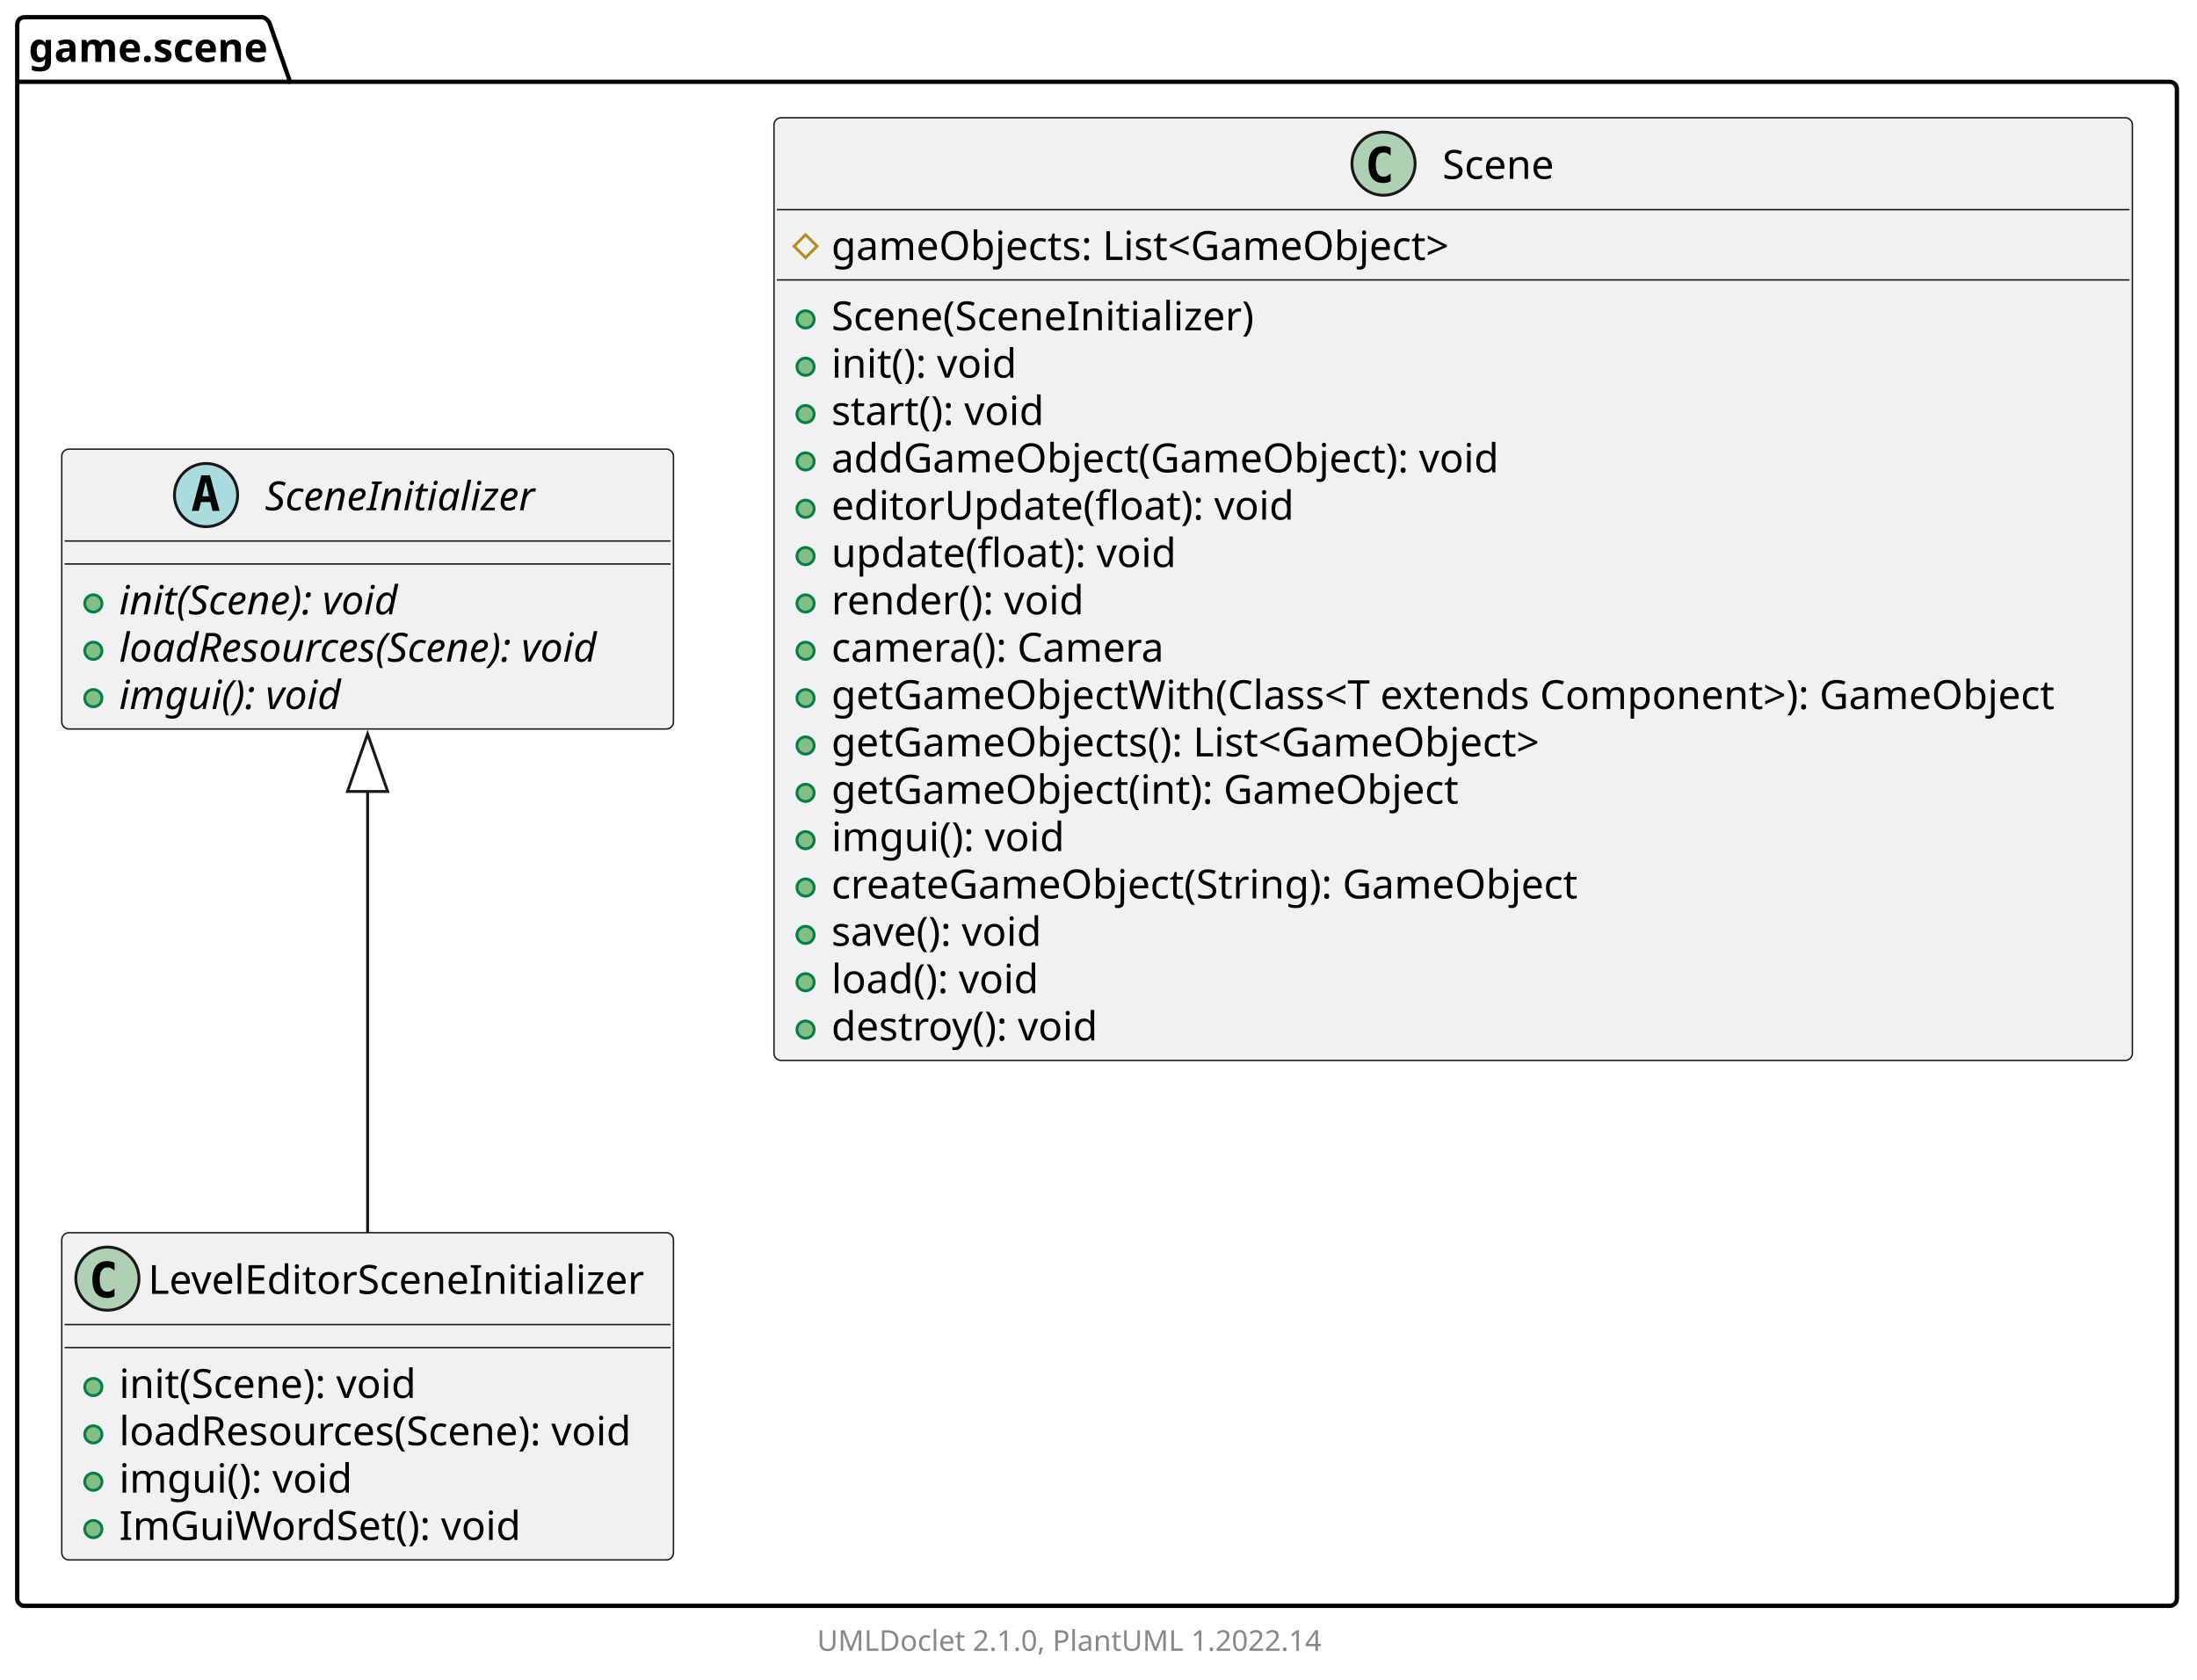
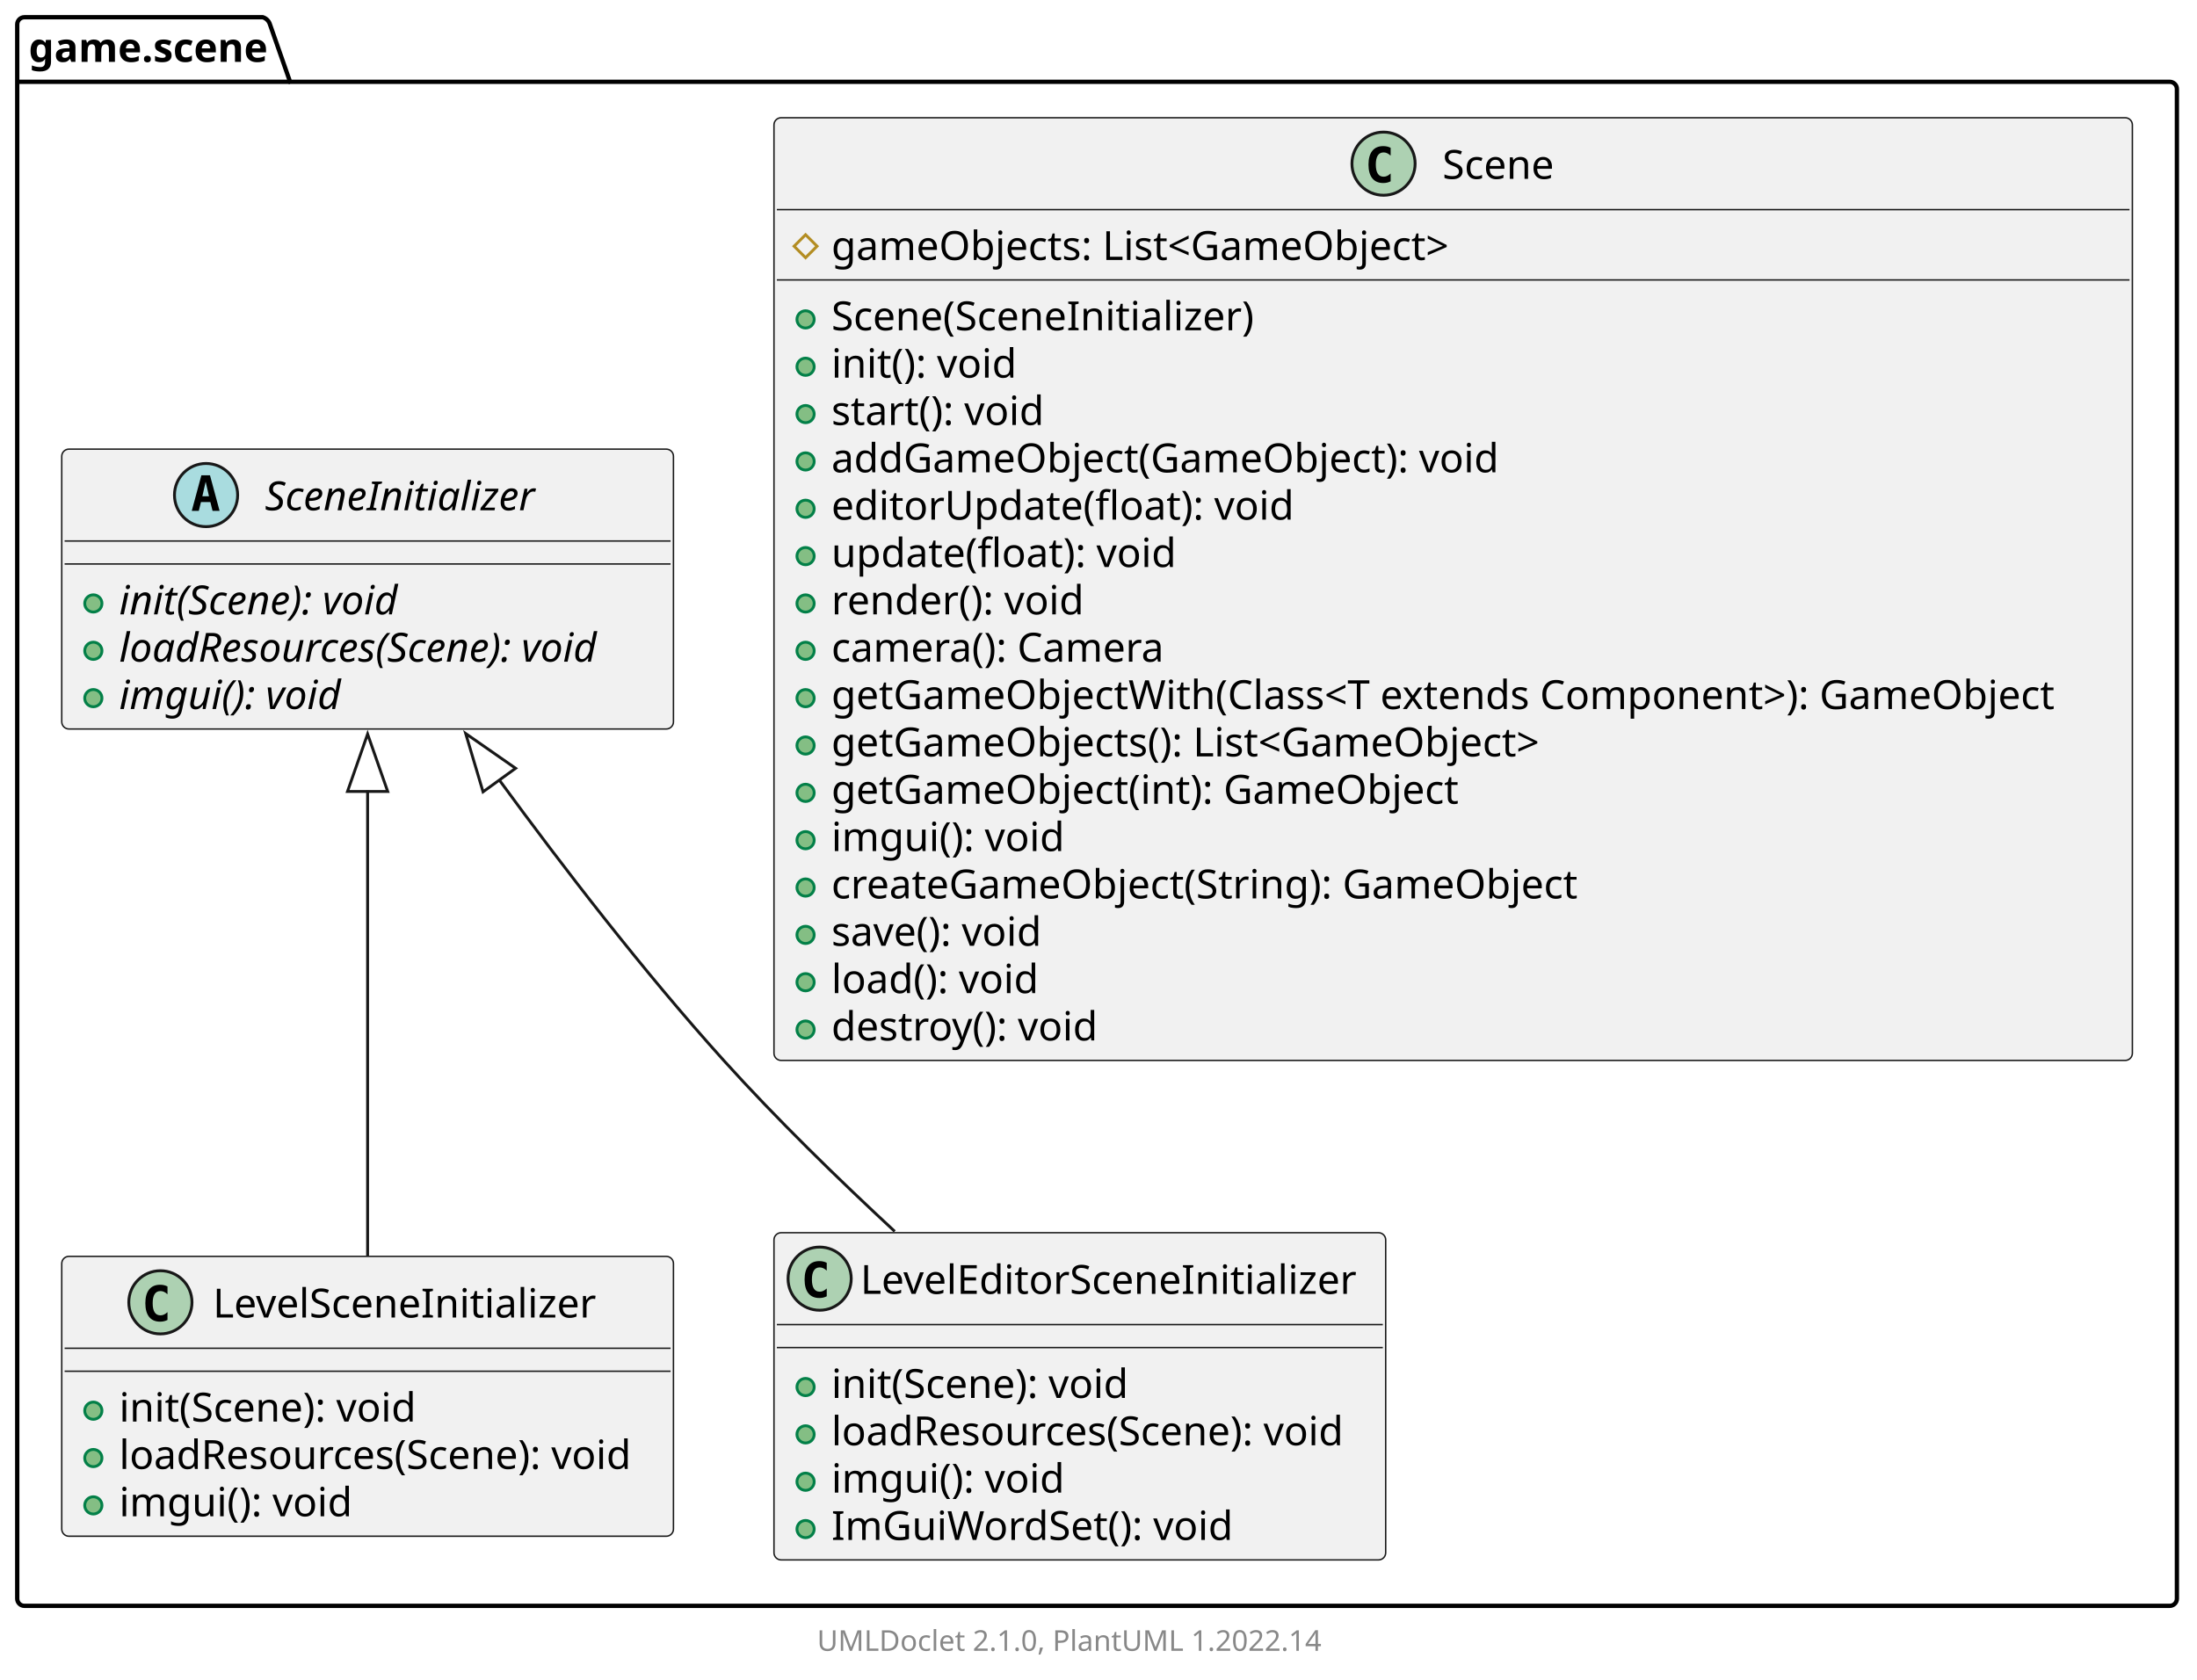
<svg xmlns="http://www.w3.org/2000/svg" xmlns:xlink="http://www.w3.org/1999/xlink" contentStyleType="text/css" height="585px" preserveAspectRatio="none" style="width:765px;height:585px;background:#FFFFFF;" version="1.1" viewBox="0 0 765 585" width="765px" zoomAndPan="magnify">
  <defs />
  <g>
    <g id="cluster_game.scene">
      <path d="M8.5,6 L91.5,6 A3.75,3.75 0 0 1 94,8.5 L101,28.488 L755.5,28.488 A2.5,2.5 0 0 1 758,30.988 L758,556.75 A2.5,2.5 0 0 1 755.5,559.25 L8.5,559.25 A2.5,2.5 0 0 1 6,556.75 L6,8.5 A2.5,2.5 0 0 1 8.5,6 " fill="none" style="stroke:#000000;stroke-width:1.5;" />
      <line style="stroke:#000000;stroke-width:1.5;" x1="6" x2="101" y1="28.488" y2="28.488" />
      <text fill="#000000" font-family="sans-serif" font-size="14" font-weight="bold" lengthAdjust="spacing" textLength="82" x="10" y="21.535">game.scene</text>
    </g>
+     <a href="LevelSceneInitializer.html" target="_top" title="LevelSceneInitializer.html" xlink:actuate="onRequest" xlink:href="LevelSceneInitializer.html" xlink:show="new" xlink:title="LevelSceneInitializer.html" xlink:type="simple">
+       <g id="elem_game.scene.LevelSceneInitializer">
+         <rect codeLine="3" fill="#F1F1F1" height="97.465" id="game.scene.LevelSceneInitializer" rx="2.5" ry="2.5" style="stroke:#181818;stroke-width:0.5;" width="213" x="21.5" y="437.54" />
+         <ellipse cx="55.85" cy="453.54" fill="#ADD1B2" rx="11" ry="11" style="stroke:#181818;stroke-width:1.0;" />
+         <path d="M58.323,459.683 Q57.742,459.982 57.103,460.131 Q56.464,460.281 55.758,460.281 Q53.251,460.281 51.931,458.629 Q50.612,456.977 50.612,453.856 Q50.612,450.726 51.931,449.075 Q53.251,447.423 55.758,447.423 Q56.464,447.423 57.111,447.572 Q57.759,447.722 58.323,448.021 L58.323,450.743 Q57.692,450.162 57.099,449.892 Q56.505,449.623 55.874,449.623 Q54.53,449.623 53.845,450.689 Q53.16,451.756 53.16,453.856 Q53.16,455.948 53.845,457.014 Q54.53,458.081 55.874,458.081 Q56.505,458.081 57.099,457.811 Q57.692,457.541 58.323,456.96 Z " fill="#000000" />
+         <text fill="#000000" font-family="sans-serif" font-size="14" lengthAdjust="spacing" textLength="138" x="74.15" y="458.831">LevelSceneInitializer</text>
+         <line style="stroke:#181818;stroke-width:0.5;" x1="22.5" x2="233.5" y1="469.54" y2="469.54" />
+         <line style="stroke:#181818;stroke-width:0.5;" x1="22.5" x2="233.5" y1="477.54" y2="477.54" />
+         <ellipse cx="32.5" cy="491.284" fill="#84BE84" rx="3" ry="3" style="stroke:#038048;stroke-width:1.0;" />
+         <text fill="#000000" font-family="sans-serif" font-size="14" lengthAdjust="spacing" textLength="109" x="41.5" y="495.075">init(Scene): void</text>
+         <ellipse cx="32.5" cy="507.772" fill="#84BE84" rx="3" ry="3" style="stroke:#038048;stroke-width:1.0;" />
+         <text fill="#000000" font-family="sans-serif" font-size="14" lengthAdjust="spacing" textLength="187" x="41.5" y="511.563">loadResources(Scene): void</text>
+         <ellipse cx="32.5" cy="524.261" fill="#84BE84" rx="3" ry="3" style="stroke:#038048;stroke-width:1.0;" />
+         <text fill="#000000" font-family="sans-serif" font-size="14" lengthAdjust="spacing" textLength="86" x="41.5" y="528.052">imgui(): void</text>
+       </g>
+     </a>
    <a href="LevelEditorSceneInitializer.html" target="_top" title="LevelEditorSceneInitializer.html" xlink:actuate="onRequest" xlink:href="LevelEditorSceneInitializer.html" xlink:show="new" xlink:title="LevelEditorSceneInitializer.html" xlink:type="simple">
      <g id="elem_game.scene.LevelEditorSceneInitializer">
-         <rect codeLine="3" fill="#F1F1F1" height="113.953" id="game.scene.LevelEditorSceneInitializer" rx="2.5" ry="2.5" style="stroke:#181818;stroke-width:0.5;" width="213" x="21.5" y="429.3" />
-         <ellipse cx="37.4" cy="445.3" fill="#ADD1B2" rx="11" ry="11" style="stroke:#181818;stroke-width:1.0;" />
-         <path d="M39.873,451.443 Q39.292,451.742 38.653,451.891 Q38.014,452.041 37.308,452.041 Q34.801,452.041 33.481,450.389 Q32.162,448.737 32.162,445.616 Q32.162,442.486 33.481,440.835 Q34.801,439.183 37.308,439.183 Q38.014,439.183 38.661,439.332 Q39.309,439.482 39.873,439.781 L39.873,442.503 Q39.242,441.922 38.649,441.652 Q38.055,441.382 37.424,441.382 Q36.08,441.382 35.395,442.449 Q34.71,443.516 34.71,445.616 Q34.71,447.708 35.395,448.774 Q36.08,449.841 37.424,449.841 Q38.055,449.841 38.649,449.571 Q39.242,449.301 39.873,448.72 Z " fill="#000000" />
-         <text fill="#000000" font-family="sans-serif" font-size="14" lengthAdjust="spacing" textLength="179" x="51.6" y="450.591">LevelEditorSceneInitializer</text>
-         <line style="stroke:#181818;stroke-width:0.5;" x1="22.5" x2="233.5" y1="461.3" y2="461.3" />
-         <line style="stroke:#181818;stroke-width:0.5;" x1="22.5" x2="233.5" y1="469.3" y2="469.3" />
-         <ellipse cx="32.5" cy="483.044" fill="#84BE84" rx="3" ry="3" style="stroke:#038048;stroke-width:1.0;" />
-         <text fill="#000000" font-family="sans-serif" font-size="14" lengthAdjust="spacing" textLength="109" x="41.5" y="486.835">init(Scene): void</text>
-         <ellipse cx="32.5" cy="499.532" fill="#84BE84" rx="3" ry="3" style="stroke:#038048;stroke-width:1.0;" />
-         <text fill="#000000" font-family="sans-serif" font-size="14" lengthAdjust="spacing" textLength="187" x="41.5" y="503.323">loadResources(Scene): void</text>
-         <ellipse cx="32.5" cy="516.021" fill="#84BE84" rx="3" ry="3" style="stroke:#038048;stroke-width:1.0;" />
-         <text fill="#000000" font-family="sans-serif" font-size="14" lengthAdjust="spacing" textLength="86" x="41.5" y="519.812">imgui(): void</text>
-         <ellipse cx="32.5" cy="532.509" fill="#84BE84" rx="3" ry="3" style="stroke:#038048;stroke-width:1.0;" />
-         <text fill="#000000" font-family="sans-serif" font-size="14" lengthAdjust="spacing" textLength="144" x="41.5" y="536.3">ImGuiWordSet(): void</text>
+         <rect codeLine="9" fill="#F1F1F1" height="113.953" id="game.scene.LevelEditorSceneInitializer" rx="2.5" ry="2.5" style="stroke:#181818;stroke-width:0.5;" width="213" x="269.5" y="429.3" />
+         <ellipse cx="285.4" cy="445.3" fill="#ADD1B2" rx="11" ry="11" style="stroke:#181818;stroke-width:1.0;" />
+         <path d="M287.873,451.443 Q287.292,451.742 286.653,451.891 Q286.014,452.041 285.308,452.041 Q282.801,452.041 281.481,450.389 Q280.162,448.737 280.162,445.616 Q280.162,442.486 281.481,440.835 Q282.801,439.183 285.308,439.183 Q286.014,439.183 286.661,439.332 Q287.309,439.482 287.873,439.781 L287.873,442.503 Q287.242,441.922 286.649,441.652 Q286.055,441.382 285.424,441.382 Q284.08,441.382 283.395,442.449 Q282.71,443.516 282.71,445.616 Q282.71,447.708 283.395,448.774 Q284.08,449.841 285.424,449.841 Q286.055,449.841 286.649,449.571 Q287.242,449.301 287.873,448.72 Z " fill="#000000" />
+         <text fill="#000000" font-family="sans-serif" font-size="14" lengthAdjust="spacing" textLength="179" x="299.6" y="450.591">LevelEditorSceneInitializer</text>
+         <line style="stroke:#181818;stroke-width:0.5;" x1="270.5" x2="481.5" y1="461.3" y2="461.3" />
+         <line style="stroke:#181818;stroke-width:0.5;" x1="270.5" x2="481.5" y1="469.3" y2="469.3" />
+         <ellipse cx="280.5" cy="483.044" fill="#84BE84" rx="3" ry="3" style="stroke:#038048;stroke-width:1.0;" />
+         <text fill="#000000" font-family="sans-serif" font-size="14" lengthAdjust="spacing" textLength="109" x="289.5" y="486.835">init(Scene): void</text>
+         <ellipse cx="280.5" cy="499.532" fill="#84BE84" rx="3" ry="3" style="stroke:#038048;stroke-width:1.0;" />
+         <text fill="#000000" font-family="sans-serif" font-size="14" lengthAdjust="spacing" textLength="187" x="289.5" y="503.323">loadResources(Scene): void</text>
+         <ellipse cx="280.5" cy="516.021" fill="#84BE84" rx="3" ry="3" style="stroke:#038048;stroke-width:1.0;" />
+         <text fill="#000000" font-family="sans-serif" font-size="14" lengthAdjust="spacing" textLength="86" x="289.5" y="519.812">imgui(): void</text>
+         <ellipse cx="280.5" cy="532.509" fill="#84BE84" rx="3" ry="3" style="stroke:#038048;stroke-width:1.0;" />
+         <text fill="#000000" font-family="sans-serif" font-size="14" lengthAdjust="spacing" textLength="144" x="289.5" y="536.3">ImGuiWordSet(): void</text>
      </g>
    </a>
    <a href="Scene.html" target="_top" title="Scene.html" xlink:actuate="onRequest" xlink:href="Scene.html" xlink:show="new" xlink:title="Scene.html" xlink:type="simple">
      <g id="elem_game.scene.Scene">
-         <rect codeLine="10" fill="#F1F1F1" height="328.301" id="game.scene.Scene" rx="2.5" ry="2.5" style="stroke:#181818;stroke-width:0.5;" width="473" x="269.5" y="41" />
+         <rect codeLine="16" fill="#F1F1F1" height="328.301" id="game.scene.Scene" rx="2.5" ry="2.5" style="stroke:#181818;stroke-width:0.5;" width="473" x="269.5" y="41" />
        <ellipse cx="481.75" cy="57" fill="#ADD1B2" rx="11" ry="11" style="stroke:#181818;stroke-width:1.0;" />
        <path d="M484.223,63.143 Q483.642,63.442 483.003,63.591 Q482.364,63.741 481.658,63.741 Q479.151,63.741 477.832,62.089 Q476.512,60.437 476.512,57.316 Q476.512,54.187 477.832,52.535 Q479.151,50.883 481.658,50.883 Q482.364,50.883 483.011,51.032 Q483.659,51.182 484.223,51.48 L484.223,54.203 Q483.592,53.622 482.999,53.352 Q482.405,53.083 481.774,53.083 Q480.43,53.083 479.745,54.149 Q479.06,55.216 479.06,57.316 Q479.06,59.408 479.745,60.474 Q480.43,61.541 481.774,61.541 Q482.405,61.541 482.999,61.271 Q483.592,61.002 484.223,60.42 Z " fill="#000000" />
        <text fill="#000000" font-family="sans-serif" font-size="14" lengthAdjust="spacing" textLength="40" x="502.25" y="62.291">Scene</text>
        <line style="stroke:#181818;stroke-width:0.5;" x1="270.5" x2="741.5" y1="73" y2="73" />
        <polygon fill="none" points="280.5,81.744,284.5,85.744,280.5,89.744,276.5,85.744" style="stroke:#B38D22;stroke-width:1.0;" />
        <text fill="#000000" font-family="sans-serif" font-size="14" lengthAdjust="spacing" textLength="225" x="289.5" y="90.535">gameObjects: List&lt;GameObject&gt;</text>
        <line style="stroke:#181818;stroke-width:0.5;" x1="270.5" x2="741.5" y1="97.488" y2="97.488" />
        <ellipse cx="280.5" cy="111.232" fill="#84BE84" rx="3" ry="3" style="stroke:#038048;stroke-width:1.0;" />
        <text fill="#000000" font-family="sans-serif" font-size="14" lengthAdjust="spacing" textLength="154" x="289.5" y="115.023">Scene(SceneInitializer)</text>
        <ellipse cx="280.5" cy="127.721" fill="#84BE84" rx="3" ry="3" style="stroke:#038048;stroke-width:1.0;" />
        <text fill="#000000" font-family="sans-serif" font-size="14" lengthAdjust="spacing" textLength="69" x="289.5" y="131.512">init(): void</text>
        <ellipse cx="280.5" cy="144.209" fill="#84BE84" rx="3" ry="3" style="stroke:#038048;stroke-width:1.0;" />
        <text fill="#000000" font-family="sans-serif" font-size="14" lengthAdjust="spacing" textLength="78" x="289.5" y="148">start(): void</text>
        <ellipse cx="280.5" cy="160.697" fill="#84BE84" rx="3" ry="3" style="stroke:#038048;stroke-width:1.0;" />
        <text fill="#000000" font-family="sans-serif" font-size="14" lengthAdjust="spacing" textLength="239" x="289.5" y="164.488">addGameObject(GameObject): void</text>
        <ellipse cx="280.5" cy="177.185" fill="#84BE84" rx="3" ry="3" style="stroke:#038048;stroke-width:1.0;" />
        <text fill="#000000" font-family="sans-serif" font-size="14" lengthAdjust="spacing" textLength="168" x="289.5" y="180.977">editorUpdate(float): void</text>
        <ellipse cx="280.5" cy="193.674" fill="#84BE84" rx="3" ry="3" style="stroke:#038048;stroke-width:1.0;" />
        <text fill="#000000" font-family="sans-serif" font-size="14" lengthAdjust="spacing" textLength="126" x="289.5" y="197.465">update(float): void</text>
        <ellipse cx="280.5" cy="210.162" fill="#84BE84" rx="3" ry="3" style="stroke:#038048;stroke-width:1.0;" />
        <text fill="#000000" font-family="sans-serif" font-size="14" lengthAdjust="spacing" textLength="93" x="289.5" y="213.953">render(): void</text>
        <ellipse cx="280.5" cy="226.65" fill="#84BE84" rx="3" ry="3" style="stroke:#038048;stroke-width:1.0;" />
        <text fill="#000000" font-family="sans-serif" font-size="14" lengthAdjust="spacing" textLength="121" x="289.5" y="230.441">camera(): Camera</text>
        <ellipse cx="280.5" cy="243.139" fill="#84BE84" rx="3" ry="3" style="stroke:#038048;stroke-width:1.0;" />
        <text fill="#000000" font-family="sans-serif" font-size="14" lengthAdjust="spacing" textLength="447" x="289.5" y="246.93">getGameObjectWith(Class&lt;T extends Component&gt;): GameObject</text>
        <ellipse cx="280.5" cy="259.627" fill="#84BE84" rx="3" ry="3" style="stroke:#038048;stroke-width:1.0;" />
        <text fill="#000000" font-family="sans-serif" font-size="14" lengthAdjust="spacing" textLength="258" x="289.5" y="263.418">getGameObjects(): List&lt;GameObject&gt;</text>
        <ellipse cx="280.5" cy="276.115" fill="#84BE84" rx="3" ry="3" style="stroke:#038048;stroke-width:1.0;" />
        <text fill="#000000" font-family="sans-serif" font-size="14" lengthAdjust="spacing" textLength="224" x="289.5" y="279.906">getGameObject(int): GameObject</text>
        <ellipse cx="280.5" cy="292.603" fill="#84BE84" rx="3" ry="3" style="stroke:#038048;stroke-width:1.0;" />
        <text fill="#000000" font-family="sans-serif" font-size="14" lengthAdjust="spacing" textLength="86" x="289.5" y="296.394">imgui(): void</text>
        <ellipse cx="280.5" cy="309.092" fill="#84BE84" rx="3" ry="3" style="stroke:#038048;stroke-width:1.0;" />
        <text fill="#000000" font-family="sans-serif" font-size="14" lengthAdjust="spacing" textLength="267" x="289.5" y="312.883">createGameObject(String): GameObject</text>
        <ellipse cx="280.5" cy="325.58" fill="#84BE84" rx="3" ry="3" style="stroke:#038048;stroke-width:1.0;" />
        <text fill="#000000" font-family="sans-serif" font-size="14" lengthAdjust="spacing" textLength="77" x="289.5" y="329.371">save(): void</text>
        <ellipse cx="280.5" cy="342.068" fill="#84BE84" rx="3" ry="3" style="stroke:#038048;stroke-width:1.0;" />
        <text fill="#000000" font-family="sans-serif" font-size="14" lengthAdjust="spacing" textLength="77" x="289.5" y="345.859">load(): void</text>
        <ellipse cx="280.5" cy="358.557" fill="#84BE84" rx="3" ry="3" style="stroke:#038048;stroke-width:1.0;" />
        <text fill="#000000" font-family="sans-serif" font-size="14" lengthAdjust="spacing" textLength="98" x="289.5" y="362.348">destroy(): void</text>
      </g>
    </a>
    <a href="SceneInitializer.html" target="_top" title="SceneInitializer.html" xlink:actuate="onRequest" xlink:href="SceneInitializer.html" xlink:show="new" xlink:title="SceneInitializer.html" xlink:type="simple">
      <g id="elem_game.scene.SceneInitializer">
-         <rect codeLine="30" fill="#F1F1F1" height="97.465" id="game.scene.SceneInitializer" rx="2.5" ry="2.5" style="stroke:#181818;stroke-width:0.5;" width="213" x="21.5" y="156.41" />
+         <rect codeLine="36" fill="#F1F1F1" height="97.465" id="game.scene.SceneInitializer" rx="2.5" ry="2.5" style="stroke:#181818;stroke-width:0.5;" width="213" x="21.5" y="156.41" />
        <ellipse cx="71.75" cy="172.41" fill="#A9DCDF" rx="11" ry="11" style="stroke:#181818;stroke-width:1.0;" />
        <path d="M71.613,167.758 L70.46,172.83 L72.775,172.83 Z M70.119,165.517 L73.116,165.517 L76.461,177.91 L74.012,177.91 L73.249,174.847 L69.97,174.847 L69.223,177.91 L66.774,177.91 Z " fill="#000000" />
        <text fill="#000000" font-family="sans-serif" font-size="14" font-style="italic" lengthAdjust="spacing" textLength="104" x="92.25" y="177.701">SceneInitializer</text>
        <line style="stroke:#181818;stroke-width:0.5;" x1="22.5" x2="233.5" y1="188.41" y2="188.41" />
        <line style="stroke:#181818;stroke-width:0.5;" x1="22.5" x2="233.5" y1="196.41" y2="196.41" />
        <ellipse cx="32.5" cy="210.154" fill="#84BE84" rx="3" ry="3" style="stroke:#038048;stroke-width:1.0;" />
        <text fill="#000000" font-family="sans-serif" font-size="14" font-style="italic" lengthAdjust="spacing" textLength="109" x="41.5" y="213.945">init(Scene): void</text>
        <ellipse cx="32.5" cy="226.642" fill="#84BE84" rx="3" ry="3" style="stroke:#038048;stroke-width:1.0;" />
        <text fill="#000000" font-family="sans-serif" font-size="14" font-style="italic" lengthAdjust="spacing" textLength="187" x="41.5" y="230.433">loadResources(Scene): void</text>
        <ellipse cx="32.5" cy="243.131" fill="#84BE84" rx="3" ry="3" style="stroke:#038048;stroke-width:1.0;" />
        <text fill="#000000" font-family="sans-serif" font-size="14" font-style="italic" lengthAdjust="spacing" textLength="86" x="41.5" y="246.922">imgui(): void</text>
      </g>
    </a>
+     <g id="link_game.scene.SceneInitializer_game.scene.LevelSceneInitializer">
+       <path codeLine="42" d="M128,275.31 C128,325.76 128,392.83 128,437.45 " fill="none" id="game.scene.SceneInitializer-backto-game.scene.LevelSceneInitializer" style="stroke:#181818;stroke-width:1.0;" />
+       <polygon fill="none" points="121,275.64,128,255.64,135,275.64,121,275.64" style="stroke:#181818;stroke-width:1.0;" />
+     </g>
    <g id="link_game.scene.SceneInitializer_game.scene.LevelEditorSceneInitializer">
-       <path codeLine="36" d="M128,275.44 C128,322.88 128,384.97 128,429.28 " fill="none" id="game.scene.SceneInitializer-backto-game.scene.LevelEditorSceneInitializer" style="stroke:#181818;stroke-width:1.0;" />
-       <polygon fill="none" points="121,275.64,128,255.64,135,275.64,121,275.64" style="stroke:#181818;stroke-width:1.0;" />
+       <path codeLine="43" d="M173.77,271.52 C196.2,302.17 224.3,338.61 252,369.3 C270.37,389.64 291.76,410.51 311.55,428.84 " fill="none" id="game.scene.SceneInitializer-backto-game.scene.LevelEditorSceneInitializer" style="stroke:#181818;stroke-width:1.0;" />
+       <polygon fill="none" points="168.2,275.76,162.15,255.46,179.54,267.56,168.2,275.76" style="stroke:#181818;stroke-width:1.0;" />
    </g>
    <text fill="#888888" font-family="sans-serif" font-size="10" lengthAdjust="spacing" textLength="182" x="284.5" y="574.918">UMLDoclet 2.1.0, PlantUML 1.2022.14</text>
  </g>
</svg>
